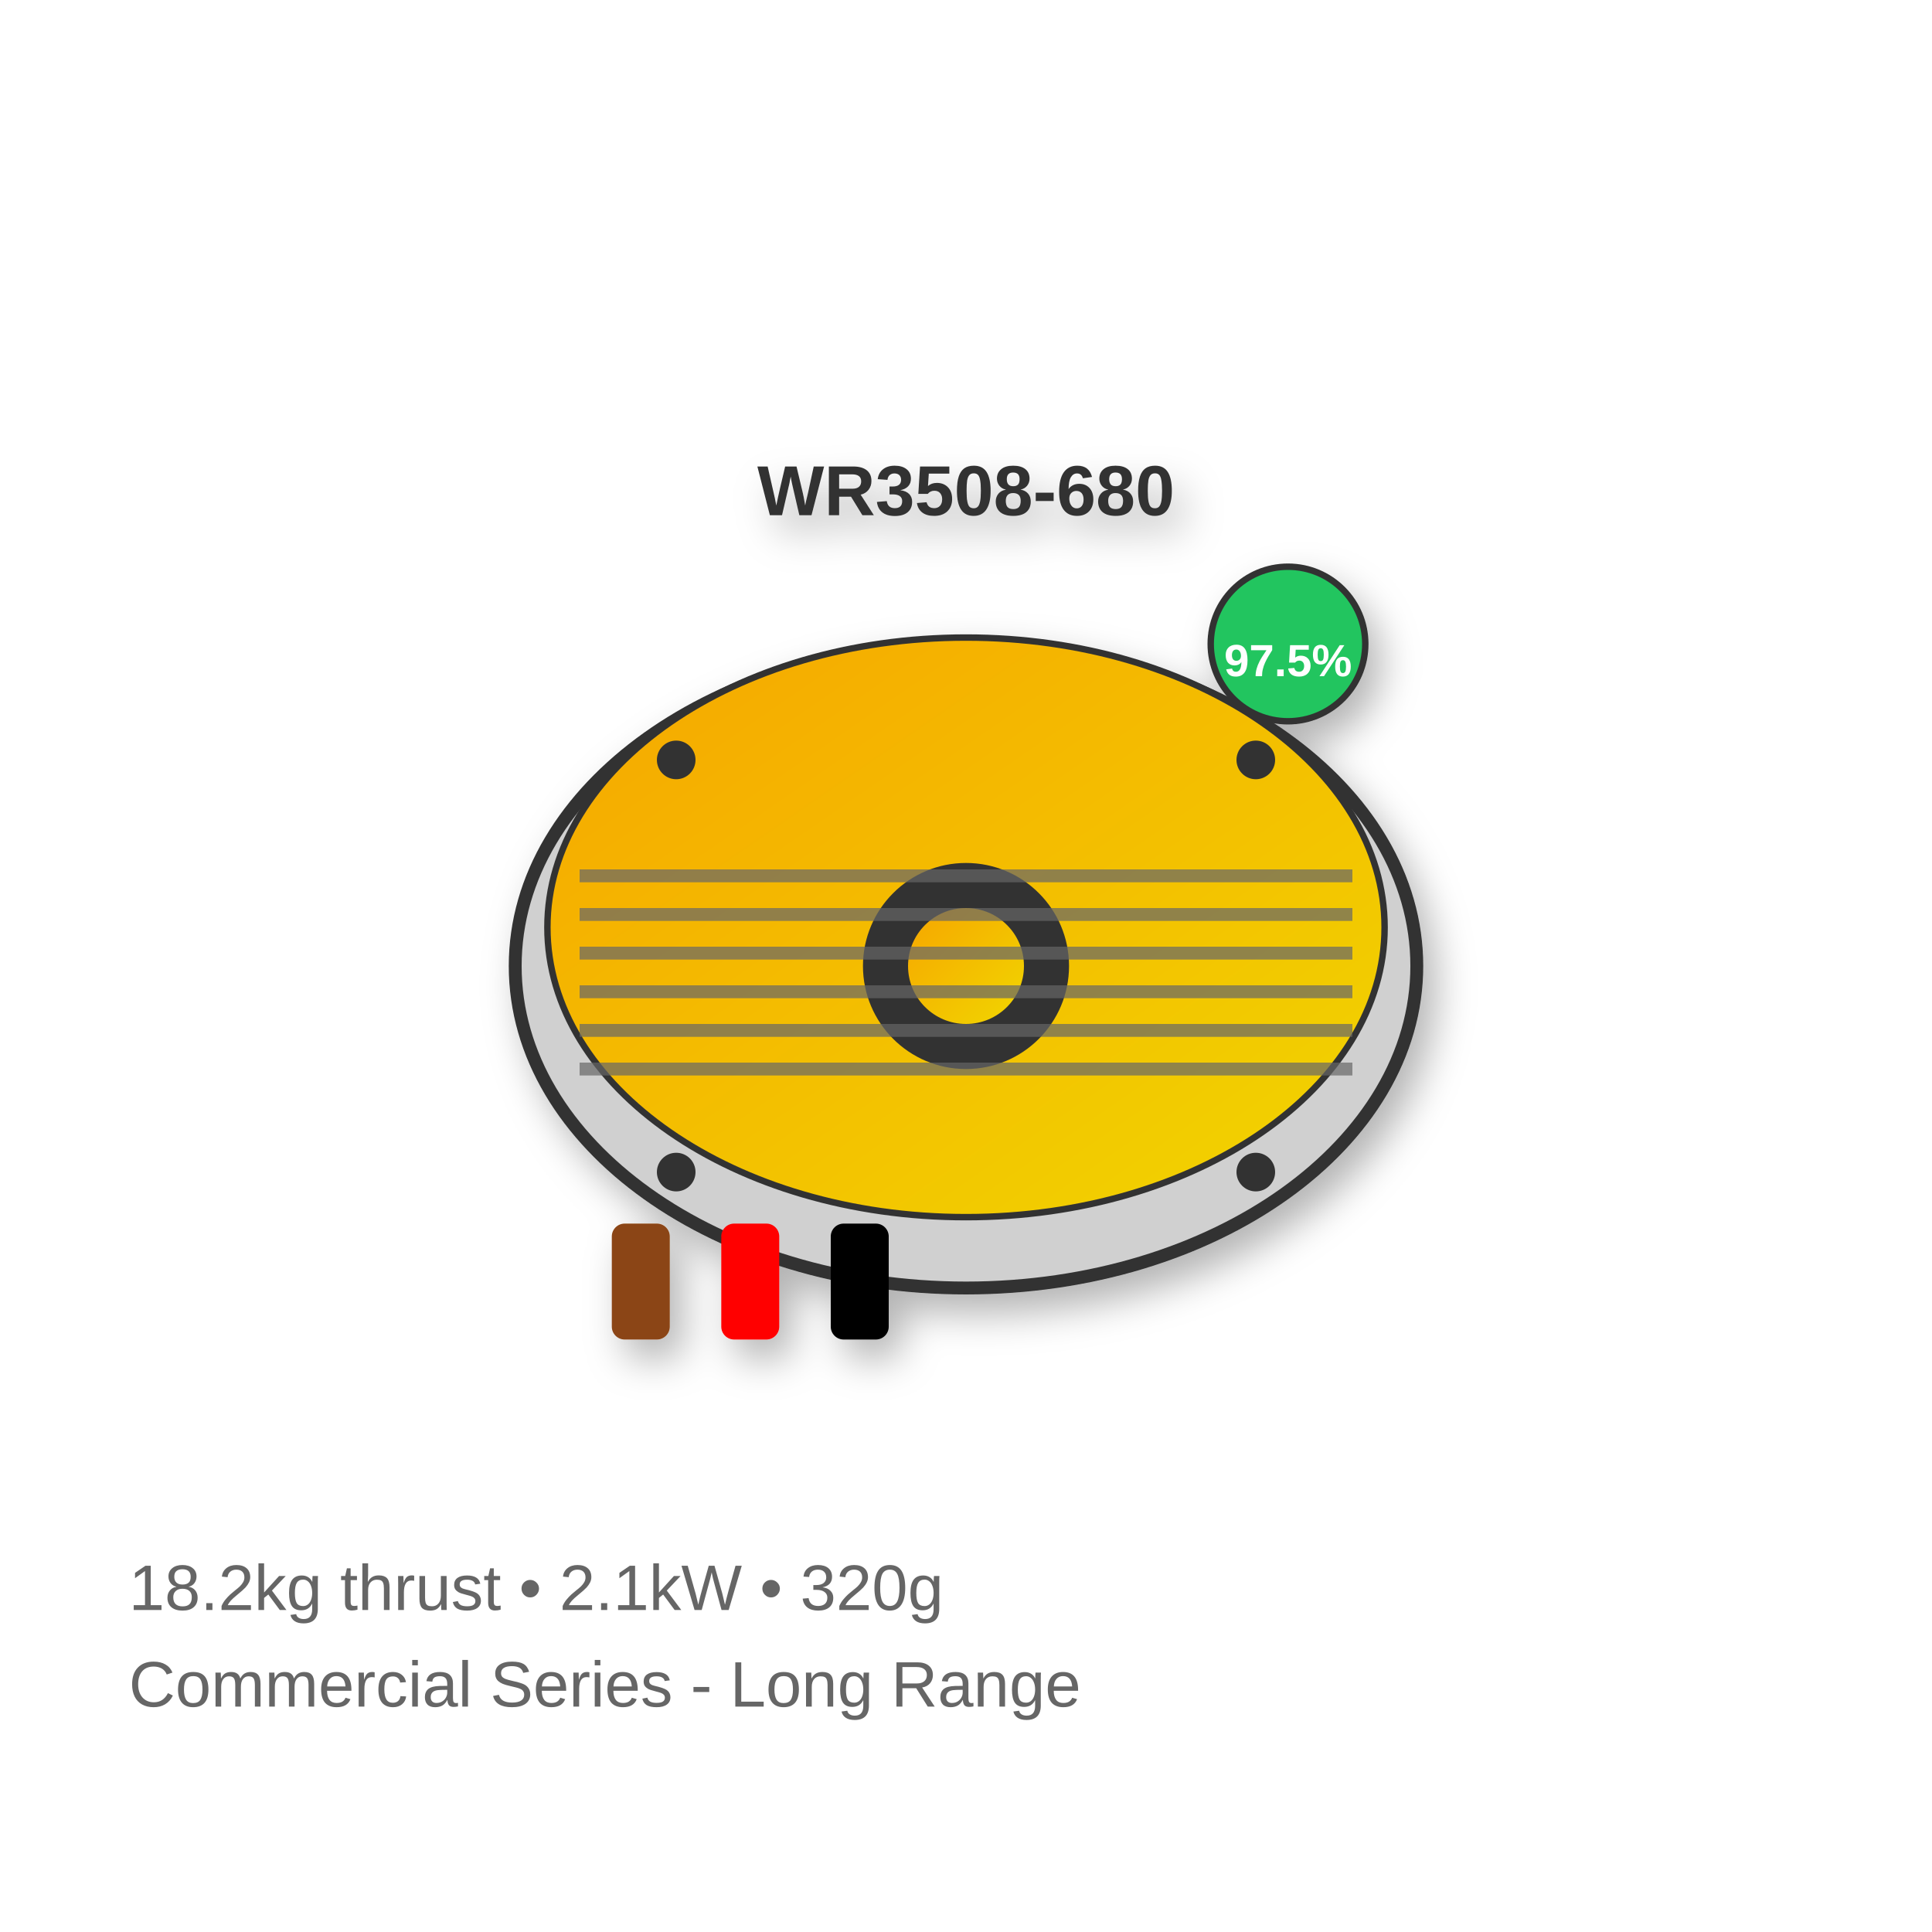
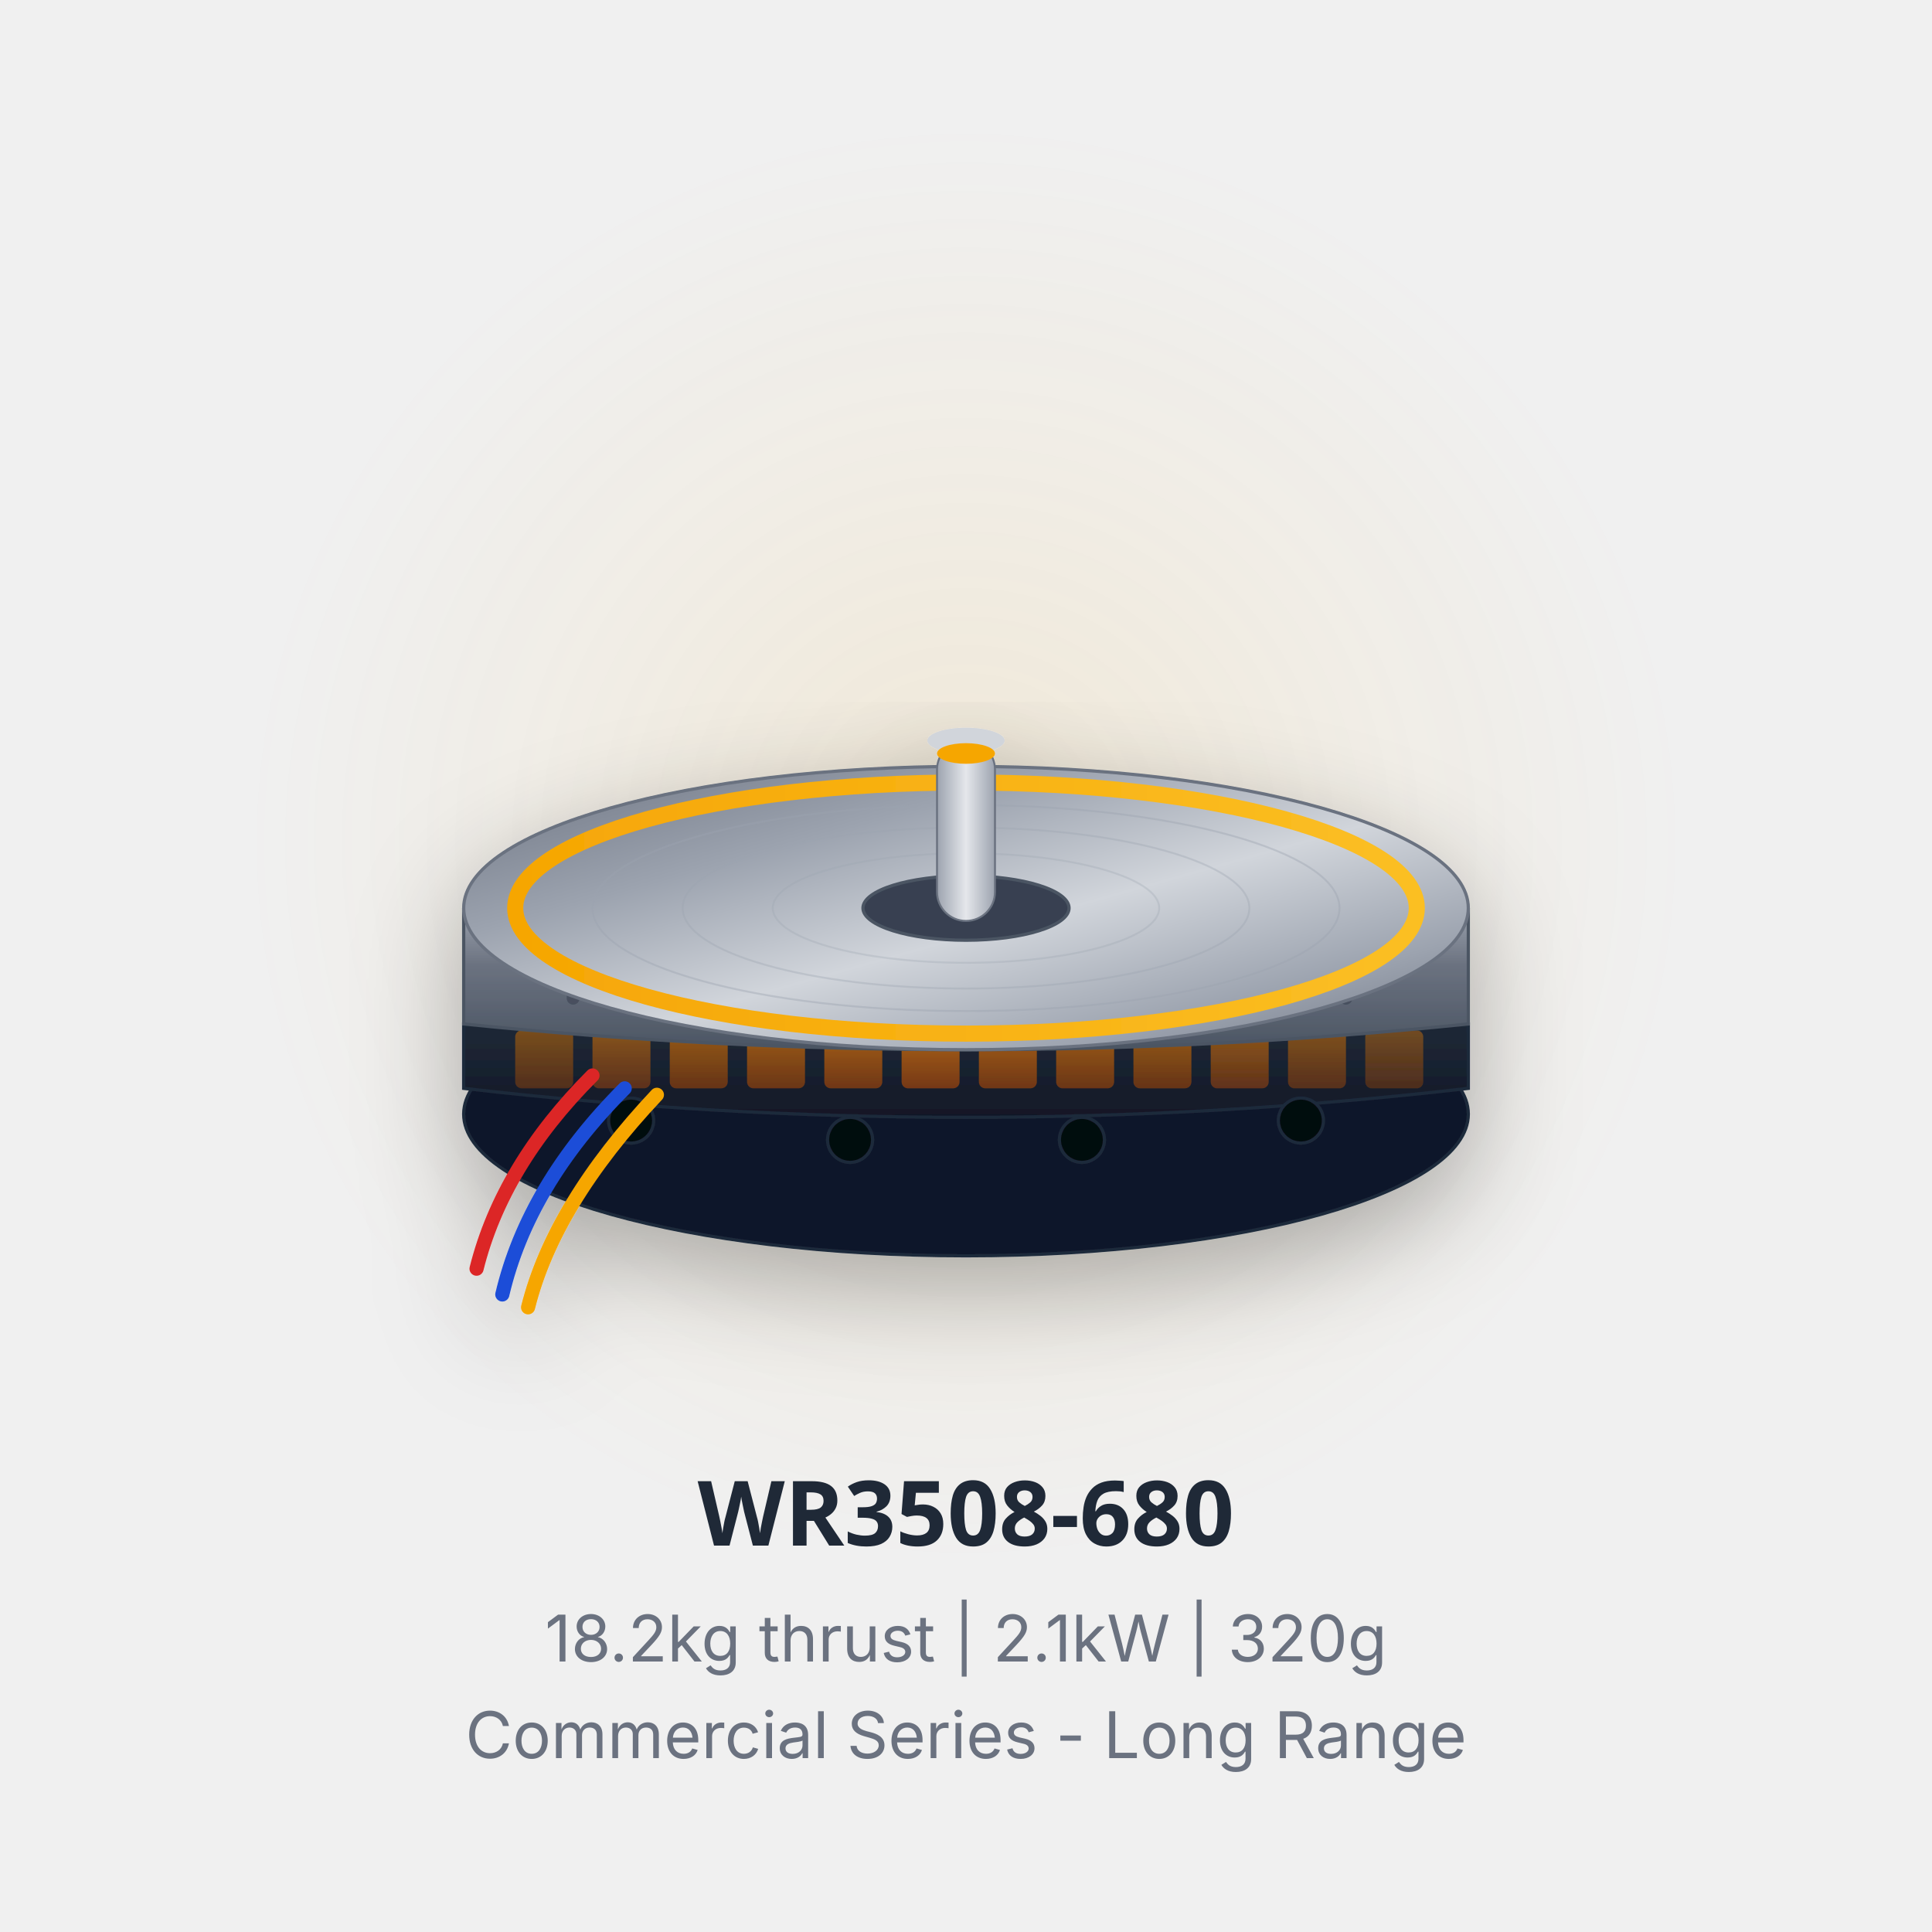
<svg xmlns="http://www.w3.org/2000/svg" width="300" height="300" viewBox="0 0 300 300">
  <defs>
-     <linearGradient id="wr3508Grad" x1="0%" y1="0%" x2="100%" y2="100%">
-       <stop offset="0%" style="stop-color:#f6a604;stop-opacity:1" />
-       <stop offset="100%" style="stop-color:#f1d600;stop-opacity:1" />
+     <linearGradient id="p3BellTop" x1="0%" y1="0%" x2="100%" y2="100%">
+       <stop offset="0%" stop-color="#6b7280" />
+       <stop offset="30%" stop-color="#9ca3af" />
+       <stop offset="55%" stop-color="#d1d5db" />
+       <stop offset="80%" stop-color="#9ca3af" />
+       <stop offset="100%" stop-color="#6b7280" />
    </linearGradient>
-     <filter id="detail3508Shadow" x="-20%" y="-20%" width="140%" height="140%">
-       <feDropShadow dx="2" dy="3" stdDeviation="3" flood-color="#000000" flood-opacity="0.3" />
+     <linearGradient id="p3BellSide" x1="0%" y1="0%" x2="0%" y2="100%">
+       <stop offset="0%" stop-color="#9ca3af" />
+       <stop offset="40%" stop-color="#6b7280" />
+       <stop offset="100%" stop-color="#4b5563" />
+     </linearGradient>
+     <linearGradient id="p3Stator" x1="0%" y1="0%" x2="0%" y2="100%">
+       <stop offset="0%" stop-color="#1f2937" />
+       <stop offset="100%" stop-color="#111827" />
+     </linearGradient>
+     <linearGradient id="p3Accent" x1="0%" y1="0%" x2="100%" y2="0%">
+       <stop offset="0%" stop-color="#f6a604" />
+       <stop offset="100%" stop-color="#fbbf24" />
+     </linearGradient>
+     <linearGradient id="p3Shaft" x1="0%" y1="0%" x2="100%" y2="0%">
+       <stop offset="0%" stop-color="#9ca3af" />
+       <stop offset="50%" stop-color="#e5e7eb" />
+       <stop offset="100%" stop-color="#9ca3af" />
+     </linearGradient>
+     <linearGradient id="p3Copper" x1="0%" y1="0%" x2="0%" y2="100%">
+       <stop offset="0%" stop-color="#d97706" />
+       <stop offset="100%" stop-color="#92400e" />
+     </linearGradient>
+     <radialGradient id="p3Glow" cx="50%" cy="45%" r="40%">
+       <stop offset="0%" stop-color="#f6a604" stop-opacity="0.1" />
+       <stop offset="100%" stop-color="#f6a604" stop-opacity="0" />
+     </radialGradient>
+     <filter id="p3Shadow" x="-20%" y="-10%" width="140%" height="140%">
+       <feDropShadow dx="0" dy="5" stdDeviation="8" flood-color="#000" flood-opacity="0.3" />
    </filter>
  </defs>
-   <rect width="300" height="300" fill="#ffffff" />
-   <g transform="translate(150,150)" filter="url(#detail3508Shadow)">
-     <ellipse cx="0" cy="0" rx="70" ry="50" fill="#d0d0d0" stroke="#333" stroke-width="2" />
-     <ellipse cx="0" cy="-6" rx="65" ry="45" fill="url(#wr3508Grad)" stroke="#333" stroke-width="1" />
-     <circle cx="0" cy="0" r="16" fill="#333" />
-     <circle cx="0" cy="0" r="9" fill="url(#wr3508Grad)" />
-     <text x="0" y="-70" font-family="Arial, sans-serif" font-size="11" font-weight="bold" text-anchor="middle" fill="#333">WR3508-680</text>
-     <rect x="-60" y="-15" width="120" height="2" fill="#666" opacity="0.7" />
-     <rect x="-60" y="-9" width="120" height="2" fill="#666" opacity="0.7" />
-     <rect x="-60" y="-3" width="120" height="2" fill="#666" opacity="0.7" />
-     <rect x="-60" y="3" width="120" height="2" fill="#666" opacity="0.7" />
-     <rect x="-60" y="9" width="120" height="2" fill="#666" opacity="0.7" />
-     <rect x="-60" y="15" width="120" height="2" fill="#666" opacity="0.7" />
-     <circle cx="-45" cy="-32" r="3" fill="#333" />
-     <circle cx="45" cy="-32" r="3" fill="#333" />
-     <circle cx="45" cy="32" r="3" fill="#333" />
-     <circle cx="-45" cy="32" r="3" fill="#333" />
-     <rect x="-55" y="40" width="9" height="18" rx="2" fill="#8B4513" />
-     <rect x="-38" y="40" width="9" height="18" rx="2" fill="#FF0000" />
-     <rect x="-21" y="40" width="9" height="18" rx="2" fill="#000000" />
-     <circle cx="50" cy="-50" r="12" fill="#22c55e" stroke="#333" stroke-width="1" />
-     <text x="50" y="-45" font-family="Arial, sans-serif" font-size="7" font-weight="bold" text-anchor="middle" fill="white">97.5%</text>
+   <circle cx="150" cy="145" r="140" fill="url(#p3Glow)" />
+   <g transform="translate(150, 145)" filter="url(#p3Shadow)">
+     <ellipse cx="0" cy="28" rx="78" ry="22" fill="#0f172a" stroke="#1e293b" stroke-width="0.5" />
+     <path d="M-78,14 L-78,24 Q0,33 78,24 L78,14 Z" fill="url(#p3Stator)" stroke="#1e293b" stroke-width="0.5" />
+     <g opacity="0.8">
+       <rect x="-70" y="15" width="9" height="9" rx="1" fill="url(#p3Copper)" opacity="0.6" />
+       <rect x="-58" y="15" width="9" height="9" rx="1" fill="url(#p3Copper)" opacity="0.7" />
+       <rect x="-46" y="15" width="9" height="9" rx="1" fill="url(#p3Copper)" opacity="0.8" />
+       <rect x="-34" y="15" width="9" height="9" rx="1" fill="url(#p3Copper)" opacity="0.85" />
+       <rect x="-22" y="15" width="9" height="9" rx="1" fill="url(#p3Copper)" opacity="0.9" />
+       <rect x="-10" y="15" width="9" height="9" rx="1" fill="url(#p3Copper)" opacity="0.95" />
+       <rect x="2" y="15" width="9" height="9" rx="1" fill="url(#p3Copper)" opacity="0.9" />
+       <rect x="14" y="15" width="9" height="9" rx="1" fill="url(#p3Copper)" opacity="0.85" />
+       <rect x="26" y="15" width="9" height="9" rx="1" fill="url(#p3Copper)" opacity="0.8" />
+       <rect x="38" y="15" width="9" height="9" rx="1" fill="url(#p3Copper)" opacity="0.75" />
+       <rect x="50" y="15" width="9" height="9" rx="1" fill="url(#p3Copper)" opacity="0.65" />
+       <rect x="62" y="15" width="9" height="9" rx="1" fill="url(#p3Copper)" opacity="0.55" />
+     </g>
+     <path d="M-78,-4 L-78,14 Q0,22 78,14 L78,-4" fill="url(#p3BellSide)" stroke="#4b5563" stroke-width="0.5" />
+     <g opacity="0.35">
+       <rect x="-62" y="0" width="2" height="11" rx="1" fill="#1f2937" />
+       <rect x="-50" y="-1" width="2" height="12" rx="1" fill="#1f2937" />
+       <rect x="-38" y="-2" width="2" height="13" rx="1" fill="#1f2937" />
+       <rect x="-26" y="-2" width="2" height="14" rx="1" fill="#1f2937" />
+       <rect x="-14" y="-3" width="2" height="14" rx="1" fill="#1f2937" />
+       <rect x="-2" y="-3" width="2" height="14" rx="1" fill="#1f2937" />
+       <rect x="10" y="-3" width="2" height="14" rx="1" fill="#1f2937" />
+       <rect x="22" y="-2" width="2" height="14" rx="1" fill="#1f2937" />
+       <rect x="34" y="-2" width="2" height="13" rx="1" fill="#1f2937" />
+       <rect x="46" y="-1" width="2" height="12" rx="1" fill="#1f2937" />
+       <rect x="58" y="0" width="2" height="11" rx="1" fill="#1f2937" />
+     </g>
+     <ellipse cx="0" cy="-4" rx="78" ry="22" fill="url(#p3BellTop)" stroke="#6b7280" stroke-width="0.5" />
+     <ellipse cx="0" cy="-4" rx="70" ry="19.5" fill="none" stroke="url(#p3Accent)" stroke-width="2.5" />
+     <ellipse cx="0" cy="-4" rx="58" ry="16" fill="none" stroke="#9ca3af" stroke-width="0.3" opacity="0.4" />
+     <ellipse cx="0" cy="-4" rx="44" ry="12.5" fill="none" stroke="#9ca3af" stroke-width="0.3" opacity="0.35" />
+     <ellipse cx="0" cy="-4" rx="30" ry="8.5" fill="none" stroke="#9ca3af" stroke-width="0.3" opacity="0.3" />
+     <ellipse cx="0" cy="-4" rx="16" ry="5" fill="#374151" stroke="#4b5563" stroke-width="0.5" />
+     <rect x="-4.5" y="-30" width="9" height="28" rx="4.5" fill="url(#p3Shaft)" stroke="#6b7280" stroke-width="0.3" />
+     <ellipse cx="0" cy="-30" rx="6" ry="2" fill="#d1d5db" />
+     <ellipse cx="0" cy="-28" rx="4.5" ry="1.6" fill="#f6a604" />
+     <circle cx="-52" cy="29" r="3.5" fill="#050810" stroke="#1e293b" stroke-width="0.5" />
+     <circle cx="-18" cy="32" r="3.5" fill="#050810" stroke="#1e293b" stroke-width="0.5" />
+     <circle cx="18" cy="32" r="3.5" fill="#050810" stroke="#1e293b" stroke-width="0.5" />
+     <circle cx="52" cy="29" r="3.5" fill="#050810" stroke="#1e293b" stroke-width="0.5" />
+     <g stroke-width="2.2" fill="none" stroke-linecap="round">
+       <path d="M-58 22 Q-72 36 -76 52" stroke="#dc2626" />
+       <path d="M-53 24 Q-68 39 -72 56" stroke="#1d4ed8" />
+       <path d="M-48 25 Q-64 42 -68 58" stroke="#f6a604" />
+     </g>
  </g>
-   <g transform="translate(20,250)">
-     <text x="0" y="0" font-family="Arial, sans-serif" font-size="10" fill="#666">18.2kg thrust • 2.1kW • 320g</text>
-     <text x="0" y="15" font-family="Arial, sans-serif" font-size="10" fill="#666">Commercial Series - Long Range</text>
-   </g>
+   <text x="150" y="240" font-family="'Plus Jakarta Sans', sans-serif" font-size="14" font-weight="700" text-anchor="middle" fill="#1f2937">WR3508-680</text>
+   <text x="150" y="258" font-family="'Inter', sans-serif" font-size="10" text-anchor="middle" fill="#6b7280">18.2kg thrust | 2.1kW | 320g</text>
+   <text x="150" y="273" font-family="'Inter', sans-serif" font-size="10" text-anchor="middle" fill="#6b7280">Commercial Series - Long Range</text>
</svg>
